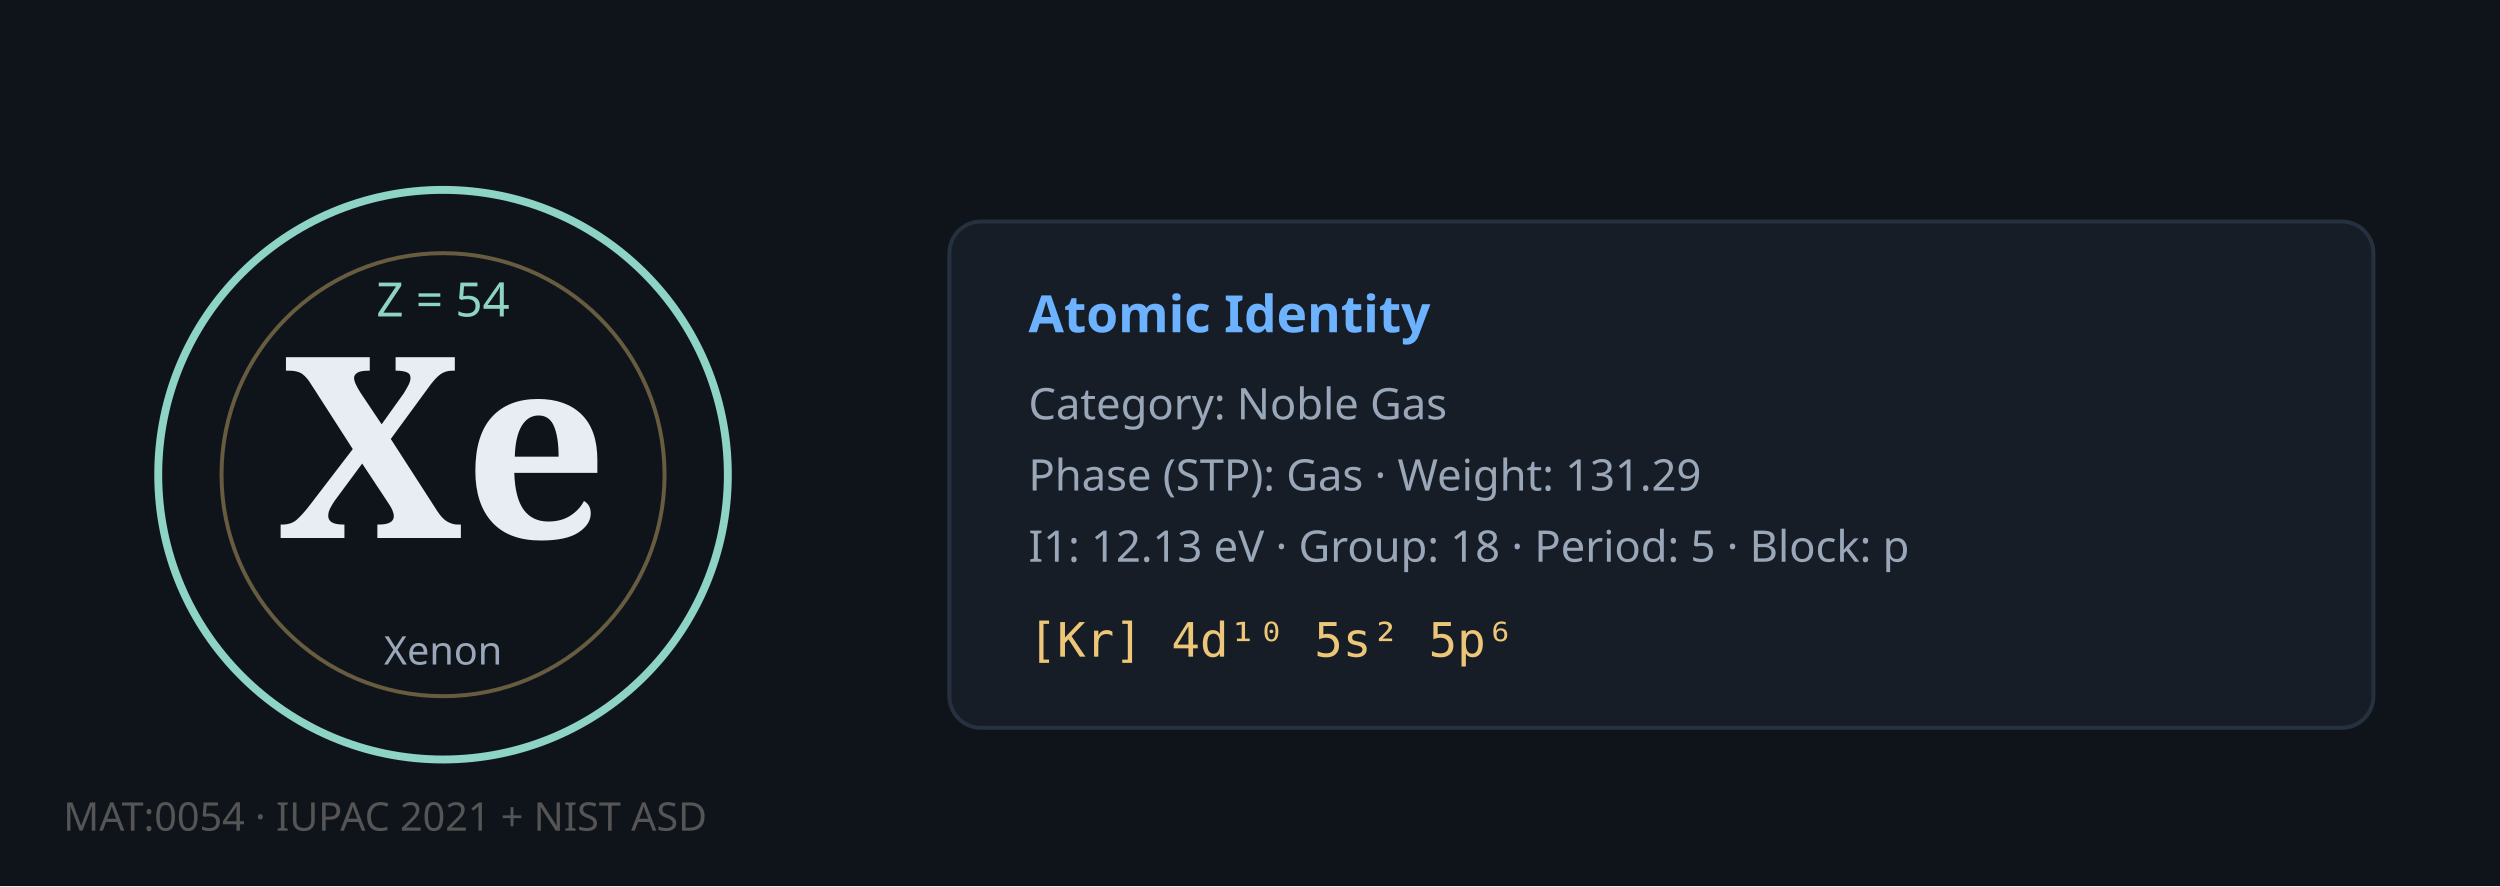
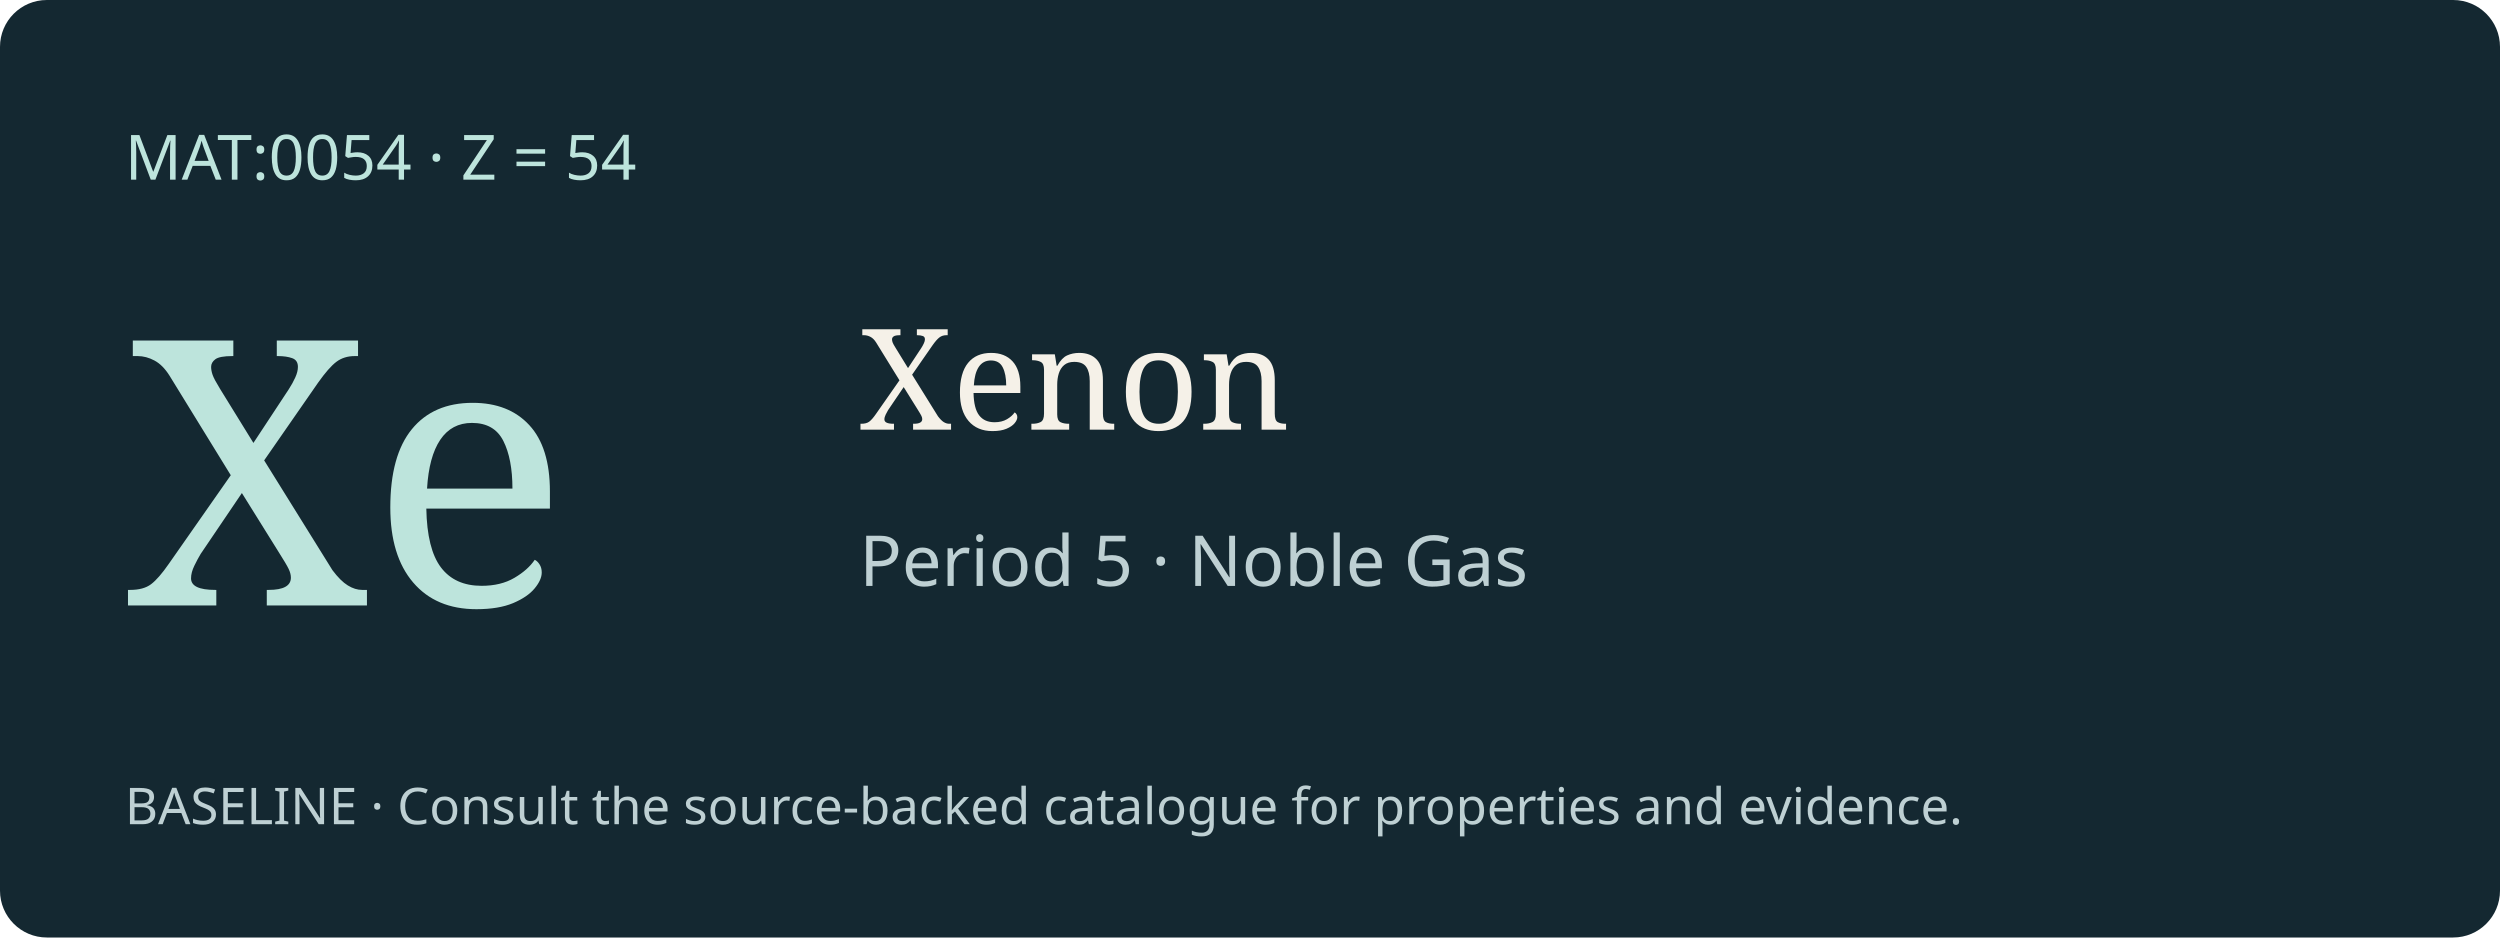
- <svg xmlns="http://www.w3.org/2000/svg" viewBox="0 0 632 224" width="632" height="224" role="img">
-   <rect width="632" height="224" fill="#0f141b" />
-   <circle cx="112" cy="120" r="72" fill="none" stroke="#8dd4c6" stroke-width="2" />
-   <circle cx="112" cy="120" r="56" fill="none" stroke="#edc777" stroke-width="1" opacity="0.4" />
-   <text x="112" y="80" text-anchor="middle" font-family="system-ui,sans-serif" font-size="12" fill="#8dd4c6">Z = 54</text>
-   <text x="112" y="136" text-anchor="middle" font-family="Georgia,serif" font-size="64" font-weight="700" fill="#e8edf3">Xe</text>
-   <text x="112" y="168" text-anchor="middle" font-family="system-ui,sans-serif" font-size="10" fill="#9aa7b8">Xenon</text>
-   <rect x="240" y="56" width="360" height="128" rx="8" fill="#161d27" stroke="#26313f" />
-   <text x="260" y="84" font-family="system-ui,sans-serif" font-size="13" font-weight="700" fill="#6cb2ff">Atomic Identity</text>
-   <text x="260" y="106" font-family="system-ui,sans-serif" font-size="11" fill="#9aa7b8">Category: Noble Gas</text>
-   <text x="260" y="124" font-family="system-ui,sans-serif" font-size="11" fill="#9aa7b8">Phase (STP): Gas  ·  Weight: 131.29</text>
-   <text x="260" y="142" font-family="system-ui,sans-serif" font-size="11" fill="#9aa7b8">I1: 12.13 eV  ·  Group: 18  ·  Period: 5  ·  Block: p</text>
-   <text x="260" y="166" font-family="Consolas,monospace" font-size="12" fill="#edc777">[Kr] 4d¹⁰ 5s² 5p⁶</text>
-   <text x="16" y="210" font-family="system-ui,sans-serif" font-size="10" fill="#555">MAT:0054 · IUPAC 2021 + NIST ASD</text>
+ <svg xmlns="http://www.w3.org/2000/svg" viewBox="0 0 640 240" role="img">
+   <rect width="640" height="240" rx="12" fill="#142831" />
+   <text x="32" y="46" fill="#bde4dc" font-family="sans-serif" font-size="16">MAT:0054 · Z = 54</text>
+   <text x="32" y="155" fill="#bde4dc" font-family="serif" font-size="95">Xe</text>
+   <text x="220" y="110" fill="#f5f1e8" font-family="serif" font-size="36">Xenon</text>
+   <text x="220" y="150" fill="#bed0d3" font-family="sans-serif" font-size="18">Period 5 · Noble Gas</text>
+   <text x="32" y="211" fill="#bed0d3" font-family="sans-serif" font-size="13">BASELINE · Consult the source-backed catalogue for properties and evidence.</text>
</svg>
